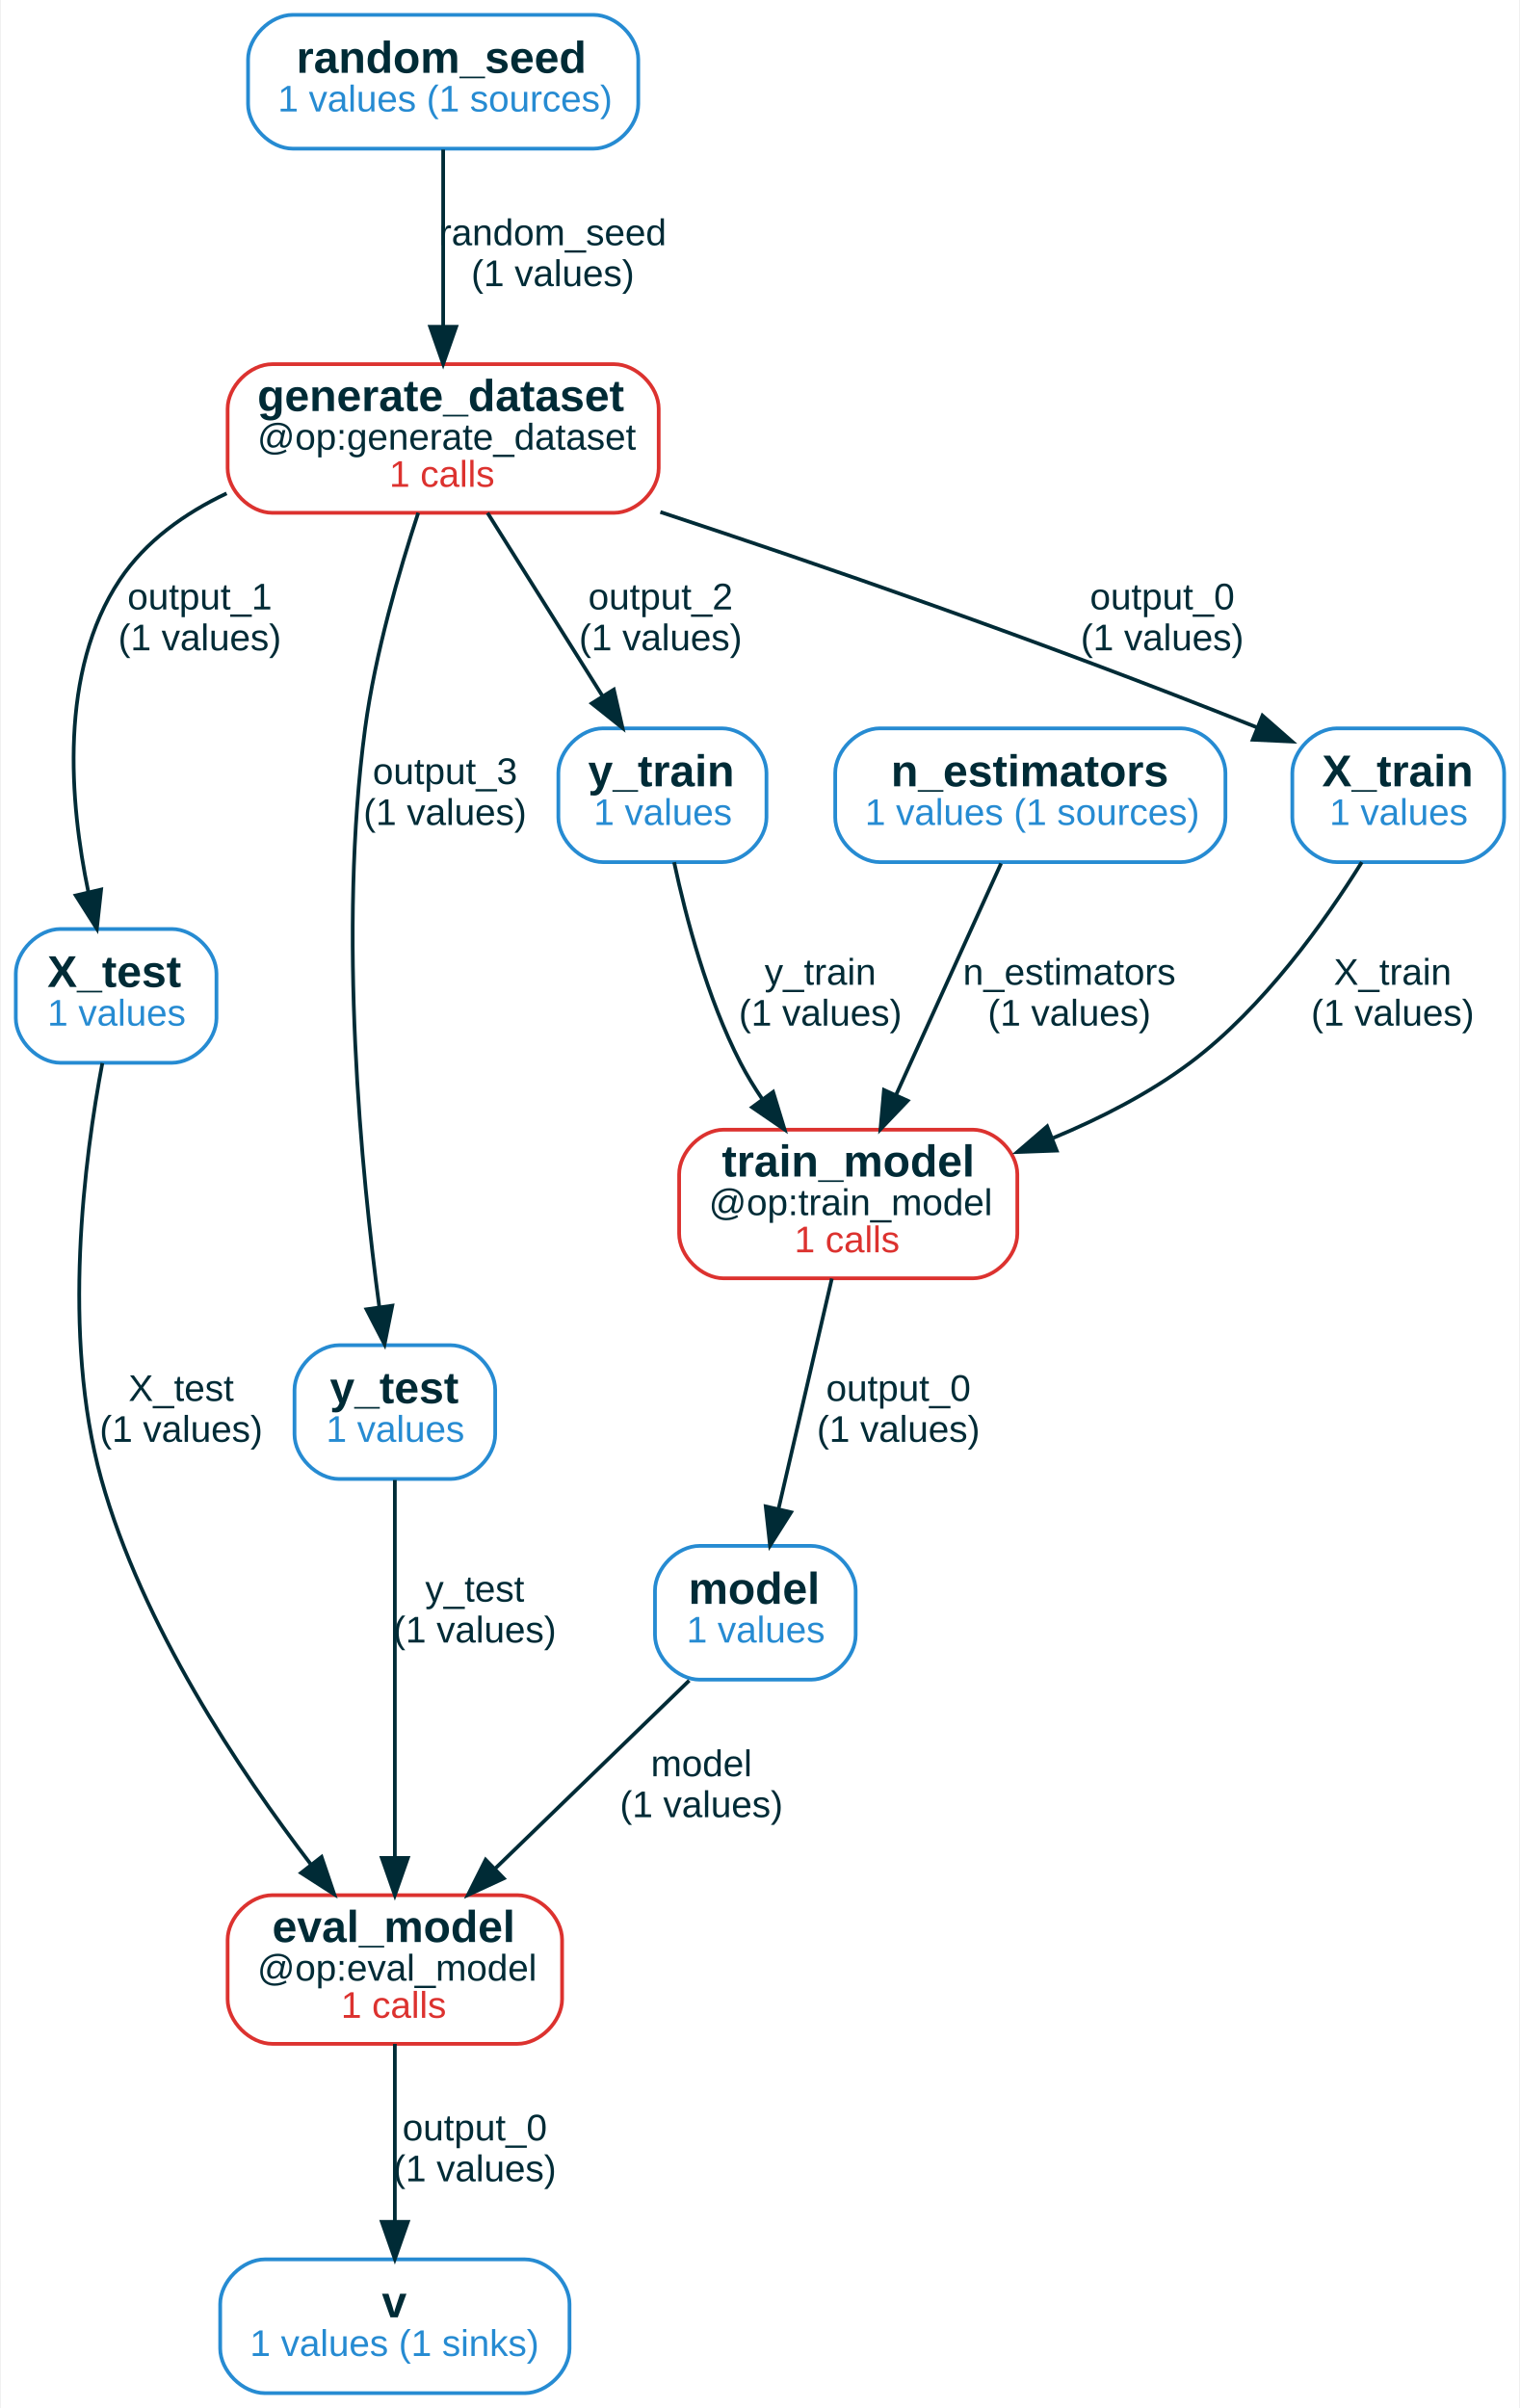
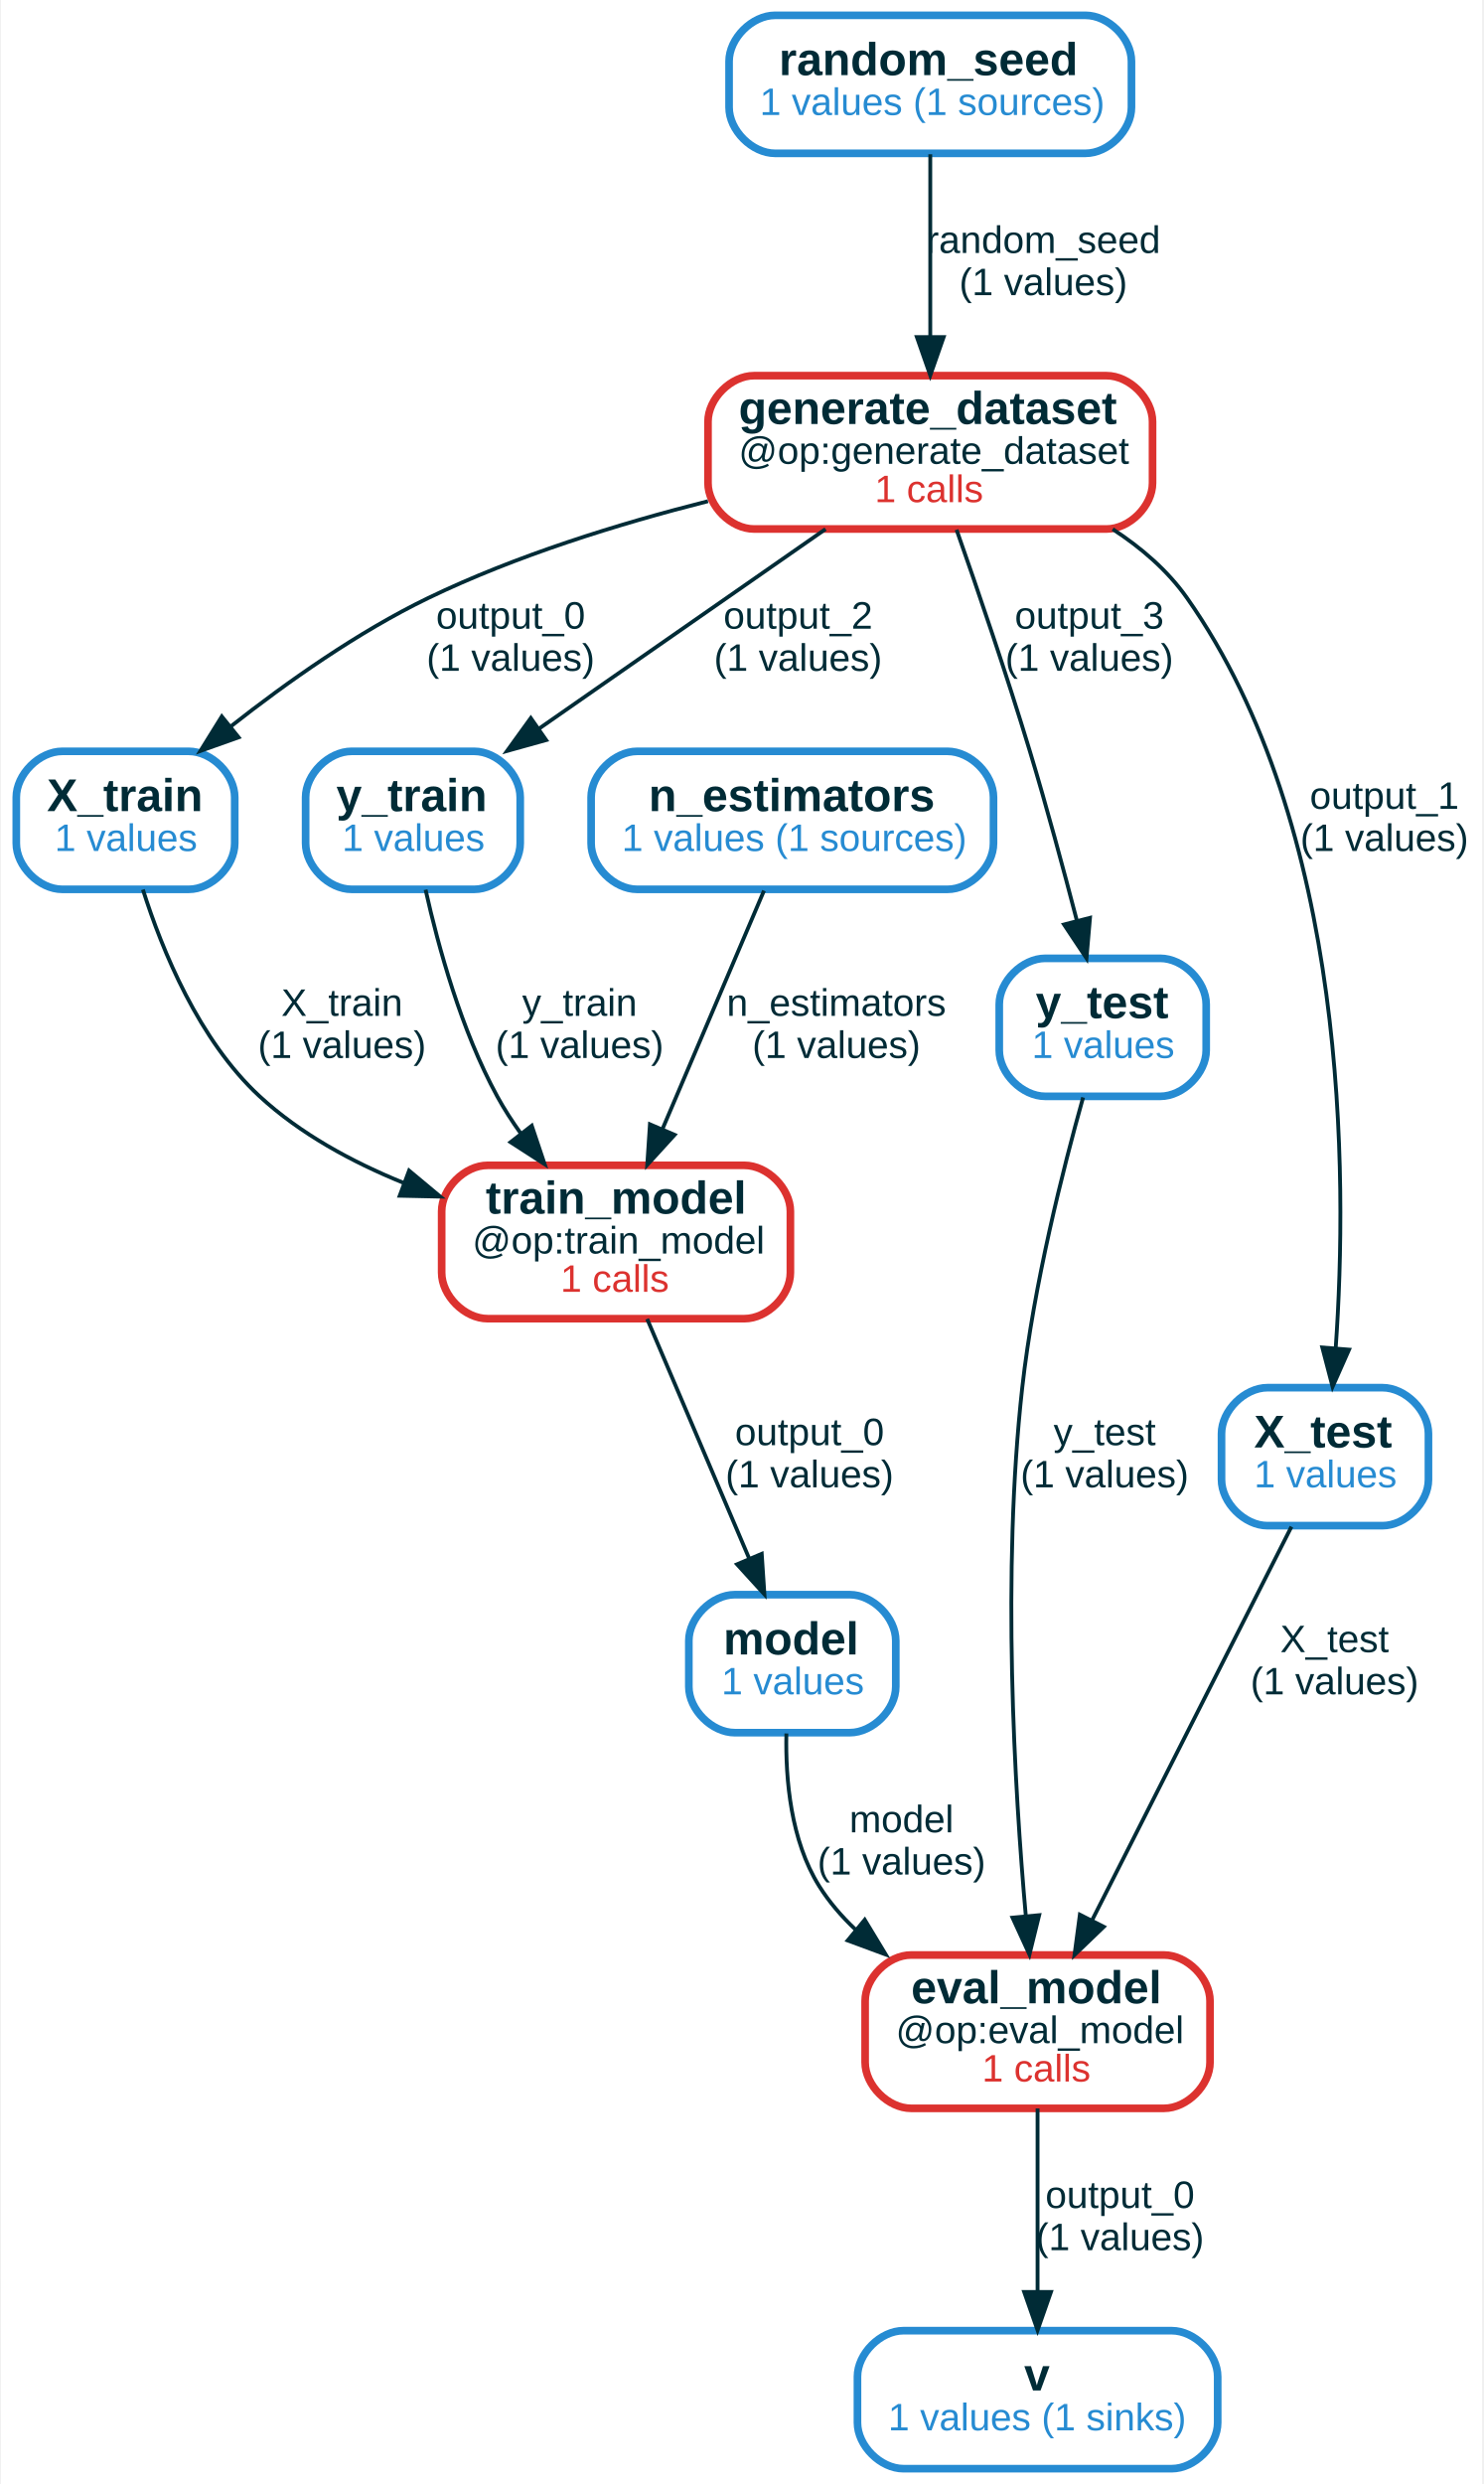
- <svg xmlns="http://www.w3.org/2000/svg" width="409pt" height="648pt" viewBox="0.00 0.00 408.50 648.00">
+ <svg xmlns="http://www.w3.org/2000/svg" width="387pt" height="648pt" viewBox="0.00 0.00 386.50 648.00">
  <g id="graph0" class="graph" transform="scale(1 1) rotate(0) translate(4 644)">
-     <polygon fill="white" stroke="transparent" points="-4,4 -4,-644 404.5,-644 404.5,4 -4,4" />
+     <polygon fill="white" stroke="transparent" points="-4,4 -4,-644 382.5,-644 382.5,4 -4,4" />
    <g id="node1" class="node">
-       <path fill="none" stroke="#268bd2" d="M137,-36C137,-36 67,-36 67,-36 61,-36 55,-30 55,-24 55,-24 55,-12 55,-12 55,-6 61,0 67,0 67,0 137,0 137,0 143,0 149,-6 149,-12 149,-12 149,-24 149,-24 149,-30 143,-36 137,-36" />
-       <text text-anchor="start" x="98.5" y="-20.4" font-family="Liberation Sans,Helvetica,Arial,sans-serif" font-weight="bold" font-size="12.00" fill="#002b36">v</text>
-       <text text-anchor="start" x="63" y="-10" font-family="Liberation Sans,Helvetica,Arial,sans-serif" font-size="10.00" fill="#268bd2">1 values (1 sinks)</text>
+       <path fill="none" stroke="#268bd2" stroke-width="2" d="M45,-448C45,-448 12,-448 12,-448 6,-448 0,-442 0,-436 0,-436 0,-424 0,-424 0,-418 6,-412 12,-412 12,-412 45,-412 45,-412 51,-412 57,-418 57,-424 57,-424 57,-436 57,-436 57,-442 51,-448 45,-448" />
+       <text text-anchor="start" x="8" y="-432.4" font-family="Liberation Sans,Helvetica,Arial,sans-serif" font-weight="bold" font-size="12.00" fill="#002b36">X_train</text>
+       <text text-anchor="start" x="10" y="-422" font-family="Liberation Sans,Helvetica,Arial,sans-serif" font-size="10.00" fill="#268bd2">1 values</text>
+     </g>
+     <g id="node10" class="node">
+       <path fill="none" stroke="#dc322f" stroke-width="2" d="M190,-340C190,-340 123,-340 123,-340 117,-340 111,-334 111,-328 111,-328 111,-312 111,-312 111,-306 117,-300 123,-300 123,-300 190,-300 190,-300 196,-300 202,-306 202,-312 202,-312 202,-328 202,-328 202,-334 196,-340 190,-340" />
+       <text text-anchor="start" x="122.5" y="-327.4" font-family="Liberation Sans,Helvetica,Arial,sans-serif" font-weight="bold" font-size="12.00" fill="#002b36">train_model</text>
+       <text text-anchor="start" x="119" y="-317" font-family="Liberation Sans,Helvetica,Arial,sans-serif" font-size="10.00" fill="#002b36">@op:train_model</text>
+       <text text-anchor="start" x="142" y="-307" font-family="Liberation Sans,Helvetica,Arial,sans-serif" font-size="10.00" fill="#dc322f">1 calls</text>
+     </g>
+     <g id="edge11" class="edge">
+       <path fill="none" stroke="#002b36" d="M33.04,-411.93C38.08,-396.03 47.65,-372.64 63.5,-358 74.08,-348.23 87.56,-340.91 100.95,-335.47" />
+       <polygon fill="#002b36" stroke="#002b36" points="102.5,-338.62 110.64,-331.84 100.05,-332.07 102.5,-338.62" />
+       <text text-anchor="middle" x="85" y="-379" font-family="Liberation Sans,Helvetica,Arial,sans-serif" font-size="10.00" fill="#002b36">X_train</text>
+       <text text-anchor="middle" x="85" y="-368" font-family="Liberation Sans,Helvetica,Arial,sans-serif" font-size="10.00" fill="#002b36">(1 values)</text>
    </g>
    <g id="node2" class="node">
-       <path fill="none" stroke="#268bd2" d="M155.5,-640C155.5,-640 74.5,-640 74.5,-640 68.5,-640 62.5,-634 62.5,-628 62.5,-628 62.5,-616 62.5,-616 62.5,-610 68.5,-604 74.5,-604 74.5,-604 155.5,-604 155.5,-604 161.5,-604 167.5,-610 167.5,-616 167.5,-616 167.5,-628 167.5,-628 167.5,-634 161.5,-640 155.5,-640" />
-       <text text-anchor="start" x="75.5" y="-624.4" font-family="Liberation Sans,Helvetica,Arial,sans-serif" font-weight="bold" font-size="12.00" fill="#002b36">random_seed</text>
-       <text text-anchor="start" x="70.5" y="-614" font-family="Liberation Sans,Helvetica,Arial,sans-serif" font-size="10.00" fill="#268bd2">1 values (1 sources)</text>
+       <path fill="none" stroke="#268bd2" stroke-width="2" d="M301.5,-36C301.5,-36 231.5,-36 231.5,-36 225.5,-36 219.5,-30 219.5,-24 219.5,-24 219.5,-12 219.5,-12 219.5,-6 225.5,0 231.5,0 231.5,0 301.5,0 301.5,0 307.5,0 313.5,-6 313.5,-12 313.5,-12 313.5,-24 313.5,-24 313.5,-30 307.5,-36 301.5,-36" />
+       <text text-anchor="start" x="263" y="-20.4" font-family="Liberation Sans,Helvetica,Arial,sans-serif" font-weight="bold" font-size="12.00" fill="#002b36">v</text>
+       <text text-anchor="start" x="227.5" y="-10" font-family="Liberation Sans,Helvetica,Arial,sans-serif" font-size="10.00" fill="#268bd2">1 values (1 sinks)</text>
+     </g>
+     <g id="node3" class="node">
+       <path fill="none" stroke="#268bd2" stroke-width="2" d="M243,-448C243,-448 162,-448 162,-448 156,-448 150,-442 150,-436 150,-436 150,-424 150,-424 150,-418 156,-412 162,-412 162,-412 243,-412 243,-412 249,-412 255,-418 255,-424 255,-424 255,-436 255,-436 255,-442 249,-448 243,-448" />
+       <text text-anchor="start" x="165" y="-432.4" font-family="Liberation Sans,Helvetica,Arial,sans-serif" font-weight="bold" font-size="12.00" fill="#002b36">n_estimators</text>
+       <text text-anchor="start" x="158" y="-422" font-family="Liberation Sans,Helvetica,Arial,sans-serif" font-size="10.00" fill="#268bd2">1 values (1 sources)</text>
+     </g>
+     <g id="edge12" class="edge">
+       <path fill="none" stroke="#002b36" d="M195.11,-411.65C187.98,-394.92 177.07,-369.3 168.66,-349.56" />
+       <polygon fill="#002b36" stroke="#002b36" points="171.79,-347.96 164.65,-340.13 165.35,-350.7 171.79,-347.96" />
+       <text text-anchor="middle" x="214" y="-379" font-family="Liberation Sans,Helvetica,Arial,sans-serif" font-size="10.00" fill="#002b36">n_estimators</text>
+       <text text-anchor="middle" x="214" y="-368" font-family="Liberation Sans,Helvetica,Arial,sans-serif" font-size="10.00" fill="#002b36">(1 values)</text>
+     </g>
+     <g id="node4" class="node">
+       <path fill="none" stroke="#268bd2" stroke-width="2" d="M119.5,-448C119.5,-448 87.5,-448 87.5,-448 81.5,-448 75.5,-442 75.5,-436 75.5,-436 75.5,-424 75.5,-424 75.5,-418 81.5,-412 87.5,-412 87.5,-412 119.5,-412 119.5,-412 125.5,-412 131.5,-418 131.5,-424 131.5,-424 131.5,-436 131.5,-436 131.5,-442 125.5,-448 119.5,-448" />
+       <text text-anchor="start" x="83.5" y="-432.4" font-family="Liberation Sans,Helvetica,Arial,sans-serif" font-weight="bold" font-size="12.00" fill="#002b36">y_train</text>
+       <text text-anchor="start" x="85" y="-422" font-family="Liberation Sans,Helvetica,Arial,sans-serif" font-size="10.00" fill="#268bd2">1 values</text>
+     </g>
+     <g id="edge13" class="edge">
+       <path fill="none" stroke="#002b36" d="M106.8,-411.9C110.12,-397.02 116.11,-375.22 125.5,-358 127.29,-354.72 129.4,-351.45 131.66,-348.3" />
+       <polygon fill="#002b36" stroke="#002b36" points="134.51,-350.34 137.88,-340.29 128.98,-346.04 134.51,-350.34" />
+       <text text-anchor="middle" x="147" y="-379" font-family="Liberation Sans,Helvetica,Arial,sans-serif" font-size="10.00" fill="#002b36">y_train</text>
+       <text text-anchor="middle" x="147" y="-368" font-family="Liberation Sans,Helvetica,Arial,sans-serif" font-size="10.00" fill="#002b36">(1 values)</text>
+     </g>
+     <g id="node5" class="node">
+       <path fill="none" stroke="#268bd2" stroke-width="2" d="M217.5,-228C217.5,-228 187.5,-228 187.5,-228 181.5,-228 175.5,-222 175.5,-216 175.5,-216 175.5,-204 175.5,-204 175.5,-198 181.5,-192 187.5,-192 187.5,-192 217.5,-192 217.5,-192 223.5,-192 229.5,-198 229.5,-204 229.5,-204 229.5,-216 229.5,-216 229.5,-222 223.5,-228 217.5,-228" />
+       <text text-anchor="start" x="184.5" y="-212.4" font-family="Liberation Sans,Helvetica,Arial,sans-serif" font-weight="bold" font-size="12.00" fill="#002b36">model</text>
+       <text text-anchor="start" x="184" y="-202" font-family="Liberation Sans,Helvetica,Arial,sans-serif" font-size="10.00" fill="#268bd2">1 values</text>
    </g>
    <g id="node9" class="node">
-       <path fill="none" stroke="#dc322f" d="M161,-546C161,-546 69,-546 69,-546 63,-546 57,-540 57,-534 57,-534 57,-518 57,-518 57,-512 63,-506 69,-506 69,-506 161,-506 161,-506 167,-506 173,-512 173,-518 173,-518 173,-534 173,-534 173,-540 167,-546 161,-546" />
-       <text text-anchor="start" x="65" y="-533.4" font-family="Liberation Sans,Helvetica,Arial,sans-serif" font-weight="bold" font-size="12.00" fill="#002b36">generate_dataset</text>
-       <text text-anchor="start" x="65" y="-523" font-family="Liberation Sans,Helvetica,Arial,sans-serif" font-size="10.00" fill="#002b36">@op:generate_dataset</text>
-       <text text-anchor="start" x="100.5" y="-513" font-family="Liberation Sans,Helvetica,Arial,sans-serif" font-size="10.00" fill="#dc322f">1 calls</text>
+       <path fill="none" stroke="#dc322f" stroke-width="2" d="M299.5,-134C299.5,-134 233.5,-134 233.5,-134 227.5,-134 221.5,-128 221.5,-122 221.5,-122 221.5,-106 221.5,-106 221.5,-100 227.5,-94 233.5,-94 233.5,-94 299.5,-94 299.5,-94 305.5,-94 311.5,-100 311.5,-106 311.5,-106 311.5,-122 311.5,-122 311.5,-128 305.5,-134 299.5,-134" />
+       <text text-anchor="start" x="233.5" y="-121.4" font-family="Liberation Sans,Helvetica,Arial,sans-serif" font-weight="bold" font-size="12.00" fill="#002b36">eval_model</text>
+       <text text-anchor="start" x="229.5" y="-111" font-family="Liberation Sans,Helvetica,Arial,sans-serif" font-size="10.00" fill="#002b36">@op:eval_model</text>
+       <text text-anchor="start" x="252" y="-101" font-family="Liberation Sans,Helvetica,Arial,sans-serif" font-size="10.00" fill="#dc322f">1 calls</text>
+     </g>
+     <g id="edge3" class="edge">
+       <path fill="none" stroke="#002b36" d="M200.95,-191.79C200.7,-179.77 202.1,-163.84 209.5,-152 212.1,-147.84 215.36,-144.06 218.99,-140.64" />
+       <polygon fill="#002b36" stroke="#002b36" points="221.4,-143.19 226.89,-134.12 216.95,-137.79 221.4,-143.19" />
+       <text text-anchor="middle" x="231" y="-166" font-family="Liberation Sans,Helvetica,Arial,sans-serif" font-size="10.00" fill="#002b36">model</text>
+       <text text-anchor="middle" x="231" y="-155" font-family="Liberation Sans,Helvetica,Arial,sans-serif" font-size="10.00" fill="#002b36">(1 values)</text>
+     </g>
+     <g id="node6" class="node">
+       <path fill="none" stroke="#268bd2" stroke-width="2" d="M279,-640C279,-640 198,-640 198,-640 192,-640 186,-634 186,-628 186,-628 186,-616 186,-616 186,-610 192,-604 198,-604 198,-604 279,-604 279,-604 285,-604 291,-610 291,-616 291,-616 291,-628 291,-628 291,-634 285,-640 279,-640" />
+       <text text-anchor="start" x="199" y="-624.4" font-family="Liberation Sans,Helvetica,Arial,sans-serif" font-weight="bold" font-size="12.00" fill="#002b36">random_seed</text>
+       <text text-anchor="start" x="194" y="-614" font-family="Liberation Sans,Helvetica,Arial,sans-serif" font-size="10.00" fill="#268bd2">1 values (1 sources)</text>
+     </g>
+     <g id="node11" class="node">
+       <path fill="none" stroke="#dc322f" stroke-width="2" d="M284.5,-546C284.5,-546 192.5,-546 192.5,-546 186.5,-546 180.5,-540 180.5,-534 180.5,-534 180.5,-518 180.5,-518 180.5,-512 186.5,-506 192.5,-506 192.5,-506 284.5,-506 284.5,-506 290.5,-506 296.5,-512 296.5,-518 296.5,-518 296.5,-534 296.5,-534 296.5,-540 290.5,-546 284.5,-546" />
+       <text text-anchor="start" x="188.5" y="-533.4" font-family="Liberation Sans,Helvetica,Arial,sans-serif" font-weight="bold" font-size="12.00" fill="#002b36">generate_dataset</text>
+       <text text-anchor="start" x="188.5" y="-523" font-family="Liberation Sans,Helvetica,Arial,sans-serif" font-size="10.00" fill="#002b36">@op:generate_dataset</text>
+       <text text-anchor="start" x="224" y="-513" font-family="Liberation Sans,Helvetica,Arial,sans-serif" font-size="10.00" fill="#dc322f">1 calls</text>
    </g>
    <g id="edge9" class="edge">
-       <path fill="none" stroke="#002b36" d="M115,-603.76C115,-590.5 115,-571.86 115,-556.27" />
-       <polygon fill="#002b36" stroke="#002b36" points="118.5,-556.07 115,-546.07 111.5,-556.07 118.5,-556.07" />
-       <text text-anchor="middle" x="144.5" y="-578" font-family="Liberation Sans,Helvetica,Arial,sans-serif" font-size="10.00" fill="#002b36">random_seed</text>
-       <text text-anchor="middle" x="144.5" y="-567" font-family="Liberation Sans,Helvetica,Arial,sans-serif" font-size="10.00" fill="#002b36">(1 values)</text>
+       <path fill="none" stroke="#002b36" d="M238.5,-603.76C238.5,-590.5 238.5,-571.86 238.5,-556.27" />
+       <polygon fill="#002b36" stroke="#002b36" points="242,-556.07 238.5,-546.07 235,-556.07 242,-556.07" />
+       <text text-anchor="middle" x="268" y="-578" font-family="Liberation Sans,Helvetica,Arial,sans-serif" font-size="10.00" fill="#002b36">random_seed</text>
+       <text text-anchor="middle" x="268" y="-567" font-family="Liberation Sans,Helvetica,Arial,sans-serif" font-size="10.00" fill="#002b36">(1 values)</text>
    </g>
-     <g id="node3" class="node">
-       <path fill="none" stroke="#268bd2" d="M42,-394C42,-394 12,-394 12,-394 6,-394 0,-388 0,-382 0,-382 0,-370 0,-370 0,-364 6,-358 12,-358 12,-358 42,-358 42,-358 48,-358 54,-364 54,-370 54,-370 54,-382 54,-382 54,-388 48,-394 42,-394" />
-       <text text-anchor="start" x="8.5" y="-378.4" font-family="Liberation Sans,Helvetica,Arial,sans-serif" font-weight="bold" font-size="12.00" fill="#002b36">X_test</text>
-       <text text-anchor="start" x="8.5" y="-368" font-family="Liberation Sans,Helvetica,Arial,sans-serif" font-size="10.00" fill="#268bd2">1 values</text>
+     <g id="node7" class="node">
+       <path fill="none" stroke="#268bd2" stroke-width="2" d="M298.5,-394C298.5,-394 268.5,-394 268.5,-394 262.5,-394 256.5,-388 256.5,-382 256.5,-382 256.5,-370 256.5,-370 256.5,-364 262.5,-358 268.5,-358 268.5,-358 298.5,-358 298.5,-358 304.5,-358 310.5,-364 310.5,-370 310.5,-370 310.5,-382 310.5,-382 310.5,-388 304.5,-394 298.5,-394" />
+       <text text-anchor="start" x="266" y="-378.4" font-family="Liberation Sans,Helvetica,Arial,sans-serif" font-weight="bold" font-size="12.00" fill="#002b36">y_test</text>
+       <text text-anchor="start" x="265" y="-368" font-family="Liberation Sans,Helvetica,Arial,sans-serif" font-size="10.00" fill="#268bd2">1 values</text>
    </g>
-     <g id="node10" class="node">
-       <path fill="none" stroke="#dc322f" d="M135,-134C135,-134 69,-134 69,-134 63,-134 57,-128 57,-122 57,-122 57,-106 57,-106 57,-100 63,-94 69,-94 69,-94 135,-94 135,-94 141,-94 147,-100 147,-106 147,-106 147,-122 147,-122 147,-128 141,-134 135,-134" />
-       <text text-anchor="start" x="69" y="-121.4" font-family="Liberation Sans,Helvetica,Arial,sans-serif" font-weight="bold" font-size="12.00" fill="#002b36">eval_model</text>
-       <text text-anchor="start" x="65" y="-111" font-family="Liberation Sans,Helvetica,Arial,sans-serif" font-size="10.00" fill="#002b36">@op:eval_model</text>
-       <text text-anchor="start" x="87.5" y="-101" font-family="Liberation Sans,Helvetica,Arial,sans-serif" font-size="10.00" fill="#dc322f">1 calls</text>
+     <g id="edge4" class="edge">
+       <path fill="none" stroke="#002b36" d="M278.38,-357.71C273.19,-339.19 265.49,-308.81 262.5,-282 257.14,-233.89 260.47,-177.51 263.44,-144.11" />
+       <polygon fill="#002b36" stroke="#002b36" points="266.92,-144.39 264.38,-134.11 259.96,-143.74 266.92,-144.39" />
+       <text text-anchor="middle" x="284" y="-267" font-family="Liberation Sans,Helvetica,Arial,sans-serif" font-size="10.00" fill="#002b36">y_test</text>
+       <text text-anchor="middle" x="284" y="-256" font-family="Liberation Sans,Helvetica,Arial,sans-serif" font-size="10.00" fill="#002b36">(1 values)</text>
+     </g>
+     <g id="node8" class="node">
+       <path fill="none" stroke="#268bd2" stroke-width="2" d="M356.5,-282C356.5,-282 326.5,-282 326.5,-282 320.5,-282 314.5,-276 314.5,-270 314.5,-270 314.5,-258 314.5,-258 314.5,-252 320.5,-246 326.5,-246 326.5,-246 356.5,-246 356.5,-246 362.5,-246 368.5,-252 368.5,-258 368.5,-258 368.5,-270 368.5,-270 368.5,-276 362.5,-282 356.5,-282" />
+       <text text-anchor="start" x="323" y="-266.4" font-family="Liberation Sans,Helvetica,Arial,sans-serif" font-weight="bold" font-size="12.00" fill="#002b36">X_test</text>
+       <text text-anchor="start" x="323" y="-256" font-family="Liberation Sans,Helvetica,Arial,sans-serif" font-size="10.00" fill="#268bd2">1 values</text>
    </g>
    <g id="edge2" class="edge">
-       <path fill="none" stroke="#002b36" d="M23.29,-357.92C18.56,-332.85 12.19,-284.86 23,-246 33.94,-206.69 60.2,-167.38 79.45,-142.23" />
-       <polygon fill="#002b36" stroke="#002b36" points="82.28,-144.3 85.68,-134.26 76.76,-139.99 82.28,-144.3" />
-       <text text-anchor="middle" x="44.5" y="-267" font-family="Liberation Sans,Helvetica,Arial,sans-serif" font-size="10.00" fill="#002b36">X_test</text>
-       <text text-anchor="middle" x="44.5" y="-256" font-family="Liberation Sans,Helvetica,Arial,sans-serif" font-size="10.00" fill="#002b36">(1 values)</text>
+       <path fill="none" stroke="#002b36" d="M332.75,-245.73C319.99,-220.55 296.13,-173.46 280.79,-143.2" />
+       <polygon fill="#002b36" stroke="#002b36" points="283.78,-141.36 276.14,-134.02 277.54,-144.52 283.78,-141.36" />
+       <text text-anchor="middle" x="344" y="-213" font-family="Liberation Sans,Helvetica,Arial,sans-serif" font-size="10.00" fill="#002b36">X_test</text>
+       <text text-anchor="middle" x="344" y="-202" font-family="Liberation Sans,Helvetica,Arial,sans-serif" font-size="10.00" fill="#002b36">(1 values)</text>
    </g>
-     <g id="node4" class="node">
-       <path fill="none" stroke="#268bd2" d="M117,-282C117,-282 87,-282 87,-282 81,-282 75,-276 75,-270 75,-270 75,-258 75,-258 75,-252 81,-246 87,-246 87,-246 117,-246 117,-246 123,-246 129,-252 129,-258 129,-258 129,-270 129,-270 129,-276 123,-282 117,-282" />
-       <text text-anchor="start" x="84.5" y="-266.4" font-family="Liberation Sans,Helvetica,Arial,sans-serif" font-weight="bold" font-size="12.00" fill="#002b36">y_test</text>
-       <text text-anchor="start" x="83.5" y="-256" font-family="Liberation Sans,Helvetica,Arial,sans-serif" font-size="10.00" fill="#268bd2">1 values</text>
+     <g id="edge1" class="edge">
+       <path fill="none" stroke="#002b36" d="M266.5,-93.98C266.5,-80.34 266.5,-61.75 266.5,-46.5" />
+       <polygon fill="#002b36" stroke="#002b36" points="270,-46.1 266.5,-36.1 263,-46.1 270,-46.1" />
+       <text text-anchor="middle" x="288" y="-68" font-family="Liberation Sans,Helvetica,Arial,sans-serif" font-size="10.00" fill="#002b36">output_0</text>
+       <text text-anchor="middle" x="288" y="-57" font-family="Liberation Sans,Helvetica,Arial,sans-serif" font-size="10.00" fill="#002b36">(1 values)</text>
    </g>
-     <g id="edge4" class="edge">
-       <path fill="none" stroke="#002b36" d="M102,-245.73C102,-220.88 102,-174.68 102,-144.39" />
-       <polygon fill="#002b36" stroke="#002b36" points="105.5,-144.02 102,-134.02 98.5,-144.02 105.5,-144.02" />
-       <text text-anchor="middle" x="123.5" y="-213" font-family="Liberation Sans,Helvetica,Arial,sans-serif" font-size="10.00" fill="#002b36">y_test</text>
-       <text text-anchor="middle" x="123.5" y="-202" font-family="Liberation Sans,Helvetica,Arial,sans-serif" font-size="10.00" fill="#002b36">(1 values)</text>
+     <g id="edge10" class="edge">
+       <path fill="none" stroke="#002b36" d="M164.62,-299.94C172,-282.61 182.96,-256.88 191.2,-237.54" />
+       <polygon fill="#002b36" stroke="#002b36" points="194.52,-238.66 195.22,-228.09 188.08,-235.92 194.52,-238.66" />
+       <text text-anchor="middle" x="207" y="-267" font-family="Liberation Sans,Helvetica,Arial,sans-serif" font-size="10.00" fill="#002b36">output_0</text>
+       <text text-anchor="middle" x="207" y="-256" font-family="Liberation Sans,Helvetica,Arial,sans-serif" font-size="10.00" fill="#002b36">(1 values)</text>
    </g>
-     <g id="node5" class="node">
-       <path fill="none" stroke="#268bd2" d="M214,-228C214,-228 184,-228 184,-228 178,-228 172,-222 172,-216 172,-216 172,-204 172,-204 172,-198 178,-192 184,-192 184,-192 214,-192 214,-192 220,-192 226,-198 226,-204 226,-204 226,-216 226,-216 226,-222 220,-228 214,-228" />
-       <text text-anchor="start" x="181" y="-212.4" font-family="Liberation Sans,Helvetica,Arial,sans-serif" font-weight="bold" font-size="12.00" fill="#002b36">model</text>
-       <text text-anchor="start" x="180.5" y="-202" font-family="Liberation Sans,Helvetica,Arial,sans-serif" font-size="10.00" fill="#268bd2">1 values</text>
+     <g id="edge7" class="edge">
+       <path fill="none" stroke="#002b36" d="M180.49,-513.25C157.14,-507.35 130.37,-499.05 107.5,-488 89.17,-479.14 70.61,-466.01 56.09,-454.59" />
+       <polygon fill="#002b36" stroke="#002b36" points="58.02,-451.65 48.04,-448.1 53.63,-457.1 58.02,-451.65" />
+       <text text-anchor="middle" x="129" y="-480" font-family="Liberation Sans,Helvetica,Arial,sans-serif" font-size="10.00" fill="#002b36">output_0</text>
+       <text text-anchor="middle" x="129" y="-469" font-family="Liberation Sans,Helvetica,Arial,sans-serif" font-size="10.00" fill="#002b36">(1 values)</text>
    </g>
-     <g id="edge3" class="edge">
-       <path fill="none" stroke="#002b36" d="M181.21,-191.76C166.6,-177.6 145.68,-157.33 129,-141.17" />
-       <polygon fill="#002b36" stroke="#002b36" points="131.3,-138.52 121.68,-134.07 126.43,-143.54 131.3,-138.52" />
-       <text text-anchor="middle" x="184.5" y="-166" font-family="Liberation Sans,Helvetica,Arial,sans-serif" font-size="10.00" fill="#002b36">model</text>
-       <text text-anchor="middle" x="184.5" y="-155" font-family="Liberation Sans,Helvetica,Arial,sans-serif" font-size="10.00" fill="#002b36">(1 values)</text>
+     <g id="edge8" class="edge">
+       <path fill="none" stroke="#002b36" d="M211.18,-505.98C189.59,-490.95 159.38,-469.91 136.45,-453.95" />
+       <polygon fill="#002b36" stroke="#002b36" points="138.26,-450.94 128.06,-448.1 134.26,-456.68 138.26,-450.94" />
+       <text text-anchor="middle" x="204" y="-480" font-family="Liberation Sans,Helvetica,Arial,sans-serif" font-size="10.00" fill="#002b36">output_2</text>
+       <text text-anchor="middle" x="204" y="-469" font-family="Liberation Sans,Helvetica,Arial,sans-serif" font-size="10.00" fill="#002b36">(1 values)</text>
    </g>
-     <g id="node6" class="node">
-       <path fill="none" stroke="#268bd2" d="M388.5,-448C388.5,-448 355.5,-448 355.5,-448 349.5,-448 343.5,-442 343.5,-436 343.5,-436 343.5,-424 343.5,-424 343.5,-418 349.5,-412 355.5,-412 355.5,-412 388.5,-412 388.5,-412 394.5,-412 400.5,-418 400.5,-424 400.5,-424 400.5,-436 400.5,-436 400.5,-442 394.5,-448 388.5,-448" />
-       <text text-anchor="start" x="351.5" y="-432.4" font-family="Liberation Sans,Helvetica,Arial,sans-serif" font-weight="bold" font-size="12.00" fill="#002b36">X_train</text>
-       <text text-anchor="start" x="353.5" y="-422" font-family="Liberation Sans,Helvetica,Arial,sans-serif" font-size="10.00" fill="#268bd2">1 values</text>
-     </g>
-     <g id="node11" class="node">
-       <path fill="none" stroke="#dc322f" d="M257.5,-340C257.5,-340 190.5,-340 190.5,-340 184.5,-340 178.5,-334 178.5,-328 178.5,-328 178.5,-312 178.5,-312 178.5,-306 184.5,-300 190.5,-300 190.5,-300 257.5,-300 257.5,-300 263.5,-300 269.5,-306 269.5,-312 269.5,-312 269.5,-328 269.5,-328 269.5,-334 263.5,-340 257.5,-340" />
-       <text text-anchor="start" x="190" y="-327.4" font-family="Liberation Sans,Helvetica,Arial,sans-serif" font-weight="bold" font-size="12.00" fill="#002b36">train_model</text>
-       <text text-anchor="start" x="186.5" y="-317" font-family="Liberation Sans,Helvetica,Arial,sans-serif" font-size="10.00" fill="#002b36">@op:train_model</text>
-       <text text-anchor="start" x="209.5" y="-307" font-family="Liberation Sans,Helvetica,Arial,sans-serif" font-size="10.00" fill="#dc322f">1 calls</text>
-     </g>
-     <g id="edge11" class="edge">
-       <path fill="none" stroke="#002b36" d="M362.2,-411.99C352.32,-396.13 335.73,-372.77 316,-358 305.02,-349.78 291.96,-343.09 279.18,-337.78" />
-       <polygon fill="#002b36" stroke="#002b36" points="280.09,-334.37 269.5,-333.98 277.53,-340.89 280.09,-334.37" />
-       <text text-anchor="middle" x="370.5" y="-379" font-family="Liberation Sans,Helvetica,Arial,sans-serif" font-size="10.00" fill="#002b36">X_train</text>
-       <text text-anchor="middle" x="370.5" y="-368" font-family="Liberation Sans,Helvetica,Arial,sans-serif" font-size="10.00" fill="#002b36">(1 values)</text>
-     </g>
-     <g id="node7" class="node">
-       <path fill="none" stroke="#268bd2" d="M190,-448C190,-448 158,-448 158,-448 152,-448 146,-442 146,-436 146,-436 146,-424 146,-424 146,-418 152,-412 158,-412 158,-412 190,-412 190,-412 196,-412 202,-418 202,-424 202,-424 202,-436 202,-436 202,-442 196,-448 190,-448" />
-       <text text-anchor="start" x="154" y="-432.4" font-family="Liberation Sans,Helvetica,Arial,sans-serif" font-weight="bold" font-size="12.00" fill="#002b36">y_train</text>
-       <text text-anchor="start" x="155.5" y="-422" font-family="Liberation Sans,Helvetica,Arial,sans-serif" font-size="10.00" fill="#268bd2">1 values</text>
-     </g>
-     <g id="edge13" class="edge">
-       <path fill="none" stroke="#002b36" d="M177.15,-411.97C180.32,-397.14 186.04,-375.36 195,-358 196.71,-354.69 198.73,-351.38 200.9,-348.18" />
-       <polygon fill="#002b36" stroke="#002b36" points="203.79,-350.16 206.88,-340.03 198.14,-346.02 203.79,-350.16" />
-       <text text-anchor="middle" x="216.5" y="-379" font-family="Liberation Sans,Helvetica,Arial,sans-serif" font-size="10.00" fill="#002b36">y_train</text>
-       <text text-anchor="middle" x="216.5" y="-368" font-family="Liberation Sans,Helvetica,Arial,sans-serif" font-size="10.00" fill="#002b36">(1 values)</text>
-     </g>
-     <g id="node8" class="node">
-       <path fill="none" stroke="#268bd2" d="M313.5,-448C313.5,-448 232.5,-448 232.5,-448 226.5,-448 220.5,-442 220.5,-436 220.5,-436 220.5,-424 220.5,-424 220.5,-418 226.5,-412 232.5,-412 232.5,-412 313.5,-412 313.5,-412 319.5,-412 325.5,-418 325.5,-424 325.5,-424 325.5,-436 325.5,-436 325.5,-442 319.5,-448 313.5,-448" />
-       <text text-anchor="start" x="235.5" y="-432.4" font-family="Liberation Sans,Helvetica,Arial,sans-serif" font-weight="bold" font-size="12.00" fill="#002b36">n_estimators</text>
-       <text text-anchor="start" x="228.5" y="-422" font-family="Liberation Sans,Helvetica,Arial,sans-serif" font-size="10.00" fill="#268bd2">1 values (1 sources)</text>
-     </g>
-     <g id="edge12" class="edge">
-       <path fill="none" stroke="#002b36" d="M265.13,-411.65C257.5,-394.84 245.81,-369.06 236.84,-349.29" />
-       <polygon fill="#002b36" stroke="#002b36" points="240,-347.79 232.68,-340.13 233.62,-350.68 240,-347.79" />
-       <text text-anchor="middle" x="283.5" y="-379" font-family="Liberation Sans,Helvetica,Arial,sans-serif" font-size="10.00" fill="#002b36">n_estimators</text>
-       <text text-anchor="middle" x="283.5" y="-368" font-family="Liberation Sans,Helvetica,Arial,sans-serif" font-size="10.00" fill="#002b36">(1 values)</text>
+     <g id="edge6" class="edge">
+       <path fill="none" stroke="#002b36" d="M245.36,-505.81C250.82,-490.3 258.5,-467.85 264.5,-448 268.87,-433.54 273.26,-417.28 276.72,-403.97" />
+       <polygon fill="#002b36" stroke="#002b36" points="280.18,-404.57 279.27,-394.01 273.4,-402.83 280.18,-404.57" />
+       <text text-anchor="middle" x="280" y="-480" font-family="Liberation Sans,Helvetica,Arial,sans-serif" font-size="10.00" fill="#002b36">output_3</text>
+       <text text-anchor="middle" x="280" y="-469" font-family="Liberation Sans,Helvetica,Arial,sans-serif" font-size="10.00" fill="#002b36">(1 values)</text>
    </g>
    <g id="edge5" class="edge">
-       <path fill="none" stroke="#002b36" d="M56.73,-511.23C45.41,-505.85 34.93,-498.37 28,-488 11.5,-463.29 14.51,-428.08 19.52,-403.98" />
-       <polygon fill="#002b36" stroke="#002b36" points="22.96,-404.62 21.81,-394.08 16.14,-403.03 22.96,-404.62" />
-       <text text-anchor="middle" x="49.5" y="-480" font-family="Liberation Sans,Helvetica,Arial,sans-serif" font-size="10.00" fill="#002b36">output_1</text>
-       <text text-anchor="middle" x="49.5" y="-469" font-family="Liberation Sans,Helvetica,Arial,sans-serif" font-size="10.00" fill="#002b36">(1 values)</text>
-     </g>
-     <g id="edge6" class="edge">
-       <path fill="none" stroke="#002b36" d="M108.29,-505.99C103.23,-490.58 96.7,-468.19 94,-448 86.66,-393.16 92.99,-328.32 97.8,-292.42" />
-       <polygon fill="#002b36" stroke="#002b36" points="101.31,-292.64 99.23,-282.25 94.37,-291.66 101.31,-292.64" />
-       <text text-anchor="middle" x="115.5" y="-433" font-family="Liberation Sans,Helvetica,Arial,sans-serif" font-size="10.00" fill="#002b36">output_3</text>
-       <text text-anchor="middle" x="115.5" y="-422" font-family="Liberation Sans,Helvetica,Arial,sans-serif" font-size="10.00" fill="#002b36">(1 values)</text>
-     </g>
-     <g id="edge7" class="edge">
-       <path fill="none" stroke="#002b36" d="M173.45,-506.21C215.84,-492.2 274.63,-471.99 333.92,-448.28" />
-       <polygon fill="#002b36" stroke="#002b36" points="335.47,-451.43 343.43,-444.45 332.85,-444.94 335.47,-451.43" />
-       <text text-anchor="middle" x="308.5" y="-480" font-family="Liberation Sans,Helvetica,Arial,sans-serif" font-size="10.00" fill="#002b36">output_0</text>
-       <text text-anchor="middle" x="308.5" y="-469" font-family="Liberation Sans,Helvetica,Arial,sans-serif" font-size="10.00" fill="#002b36">(1 values)</text>
-     </g>
-     <g id="edge8" class="edge">
-       <path fill="none" stroke="#002b36" d="M126.94,-505.98C135.83,-491.81 148.08,-472.3 157.85,-456.74" />
-       <polygon fill="#002b36" stroke="#002b36" points="160.92,-458.43 163.27,-448.1 154.99,-454.71 160.92,-458.43" />
-       <text text-anchor="middle" x="173.5" y="-480" font-family="Liberation Sans,Helvetica,Arial,sans-serif" font-size="10.00" fill="#002b36">output_2</text>
-       <text text-anchor="middle" x="173.5" y="-469" font-family="Liberation Sans,Helvetica,Arial,sans-serif" font-size="10.00" fill="#002b36">(1 values)</text>
-     </g>
-     <g id="edge1" class="edge">
-       <path fill="none" stroke="#002b36" d="M102,-93.98C102,-80.34 102,-61.75 102,-46.5" />
-       <polygon fill="#002b36" stroke="#002b36" points="105.5,-46.1 102,-36.1 98.5,-46.1 105.5,-46.1" />
-       <text text-anchor="middle" x="123.5" y="-68" font-family="Liberation Sans,Helvetica,Arial,sans-serif" font-size="10.00" fill="#002b36">output_0</text>
-       <text text-anchor="middle" x="123.5" y="-57" font-family="Liberation Sans,Helvetica,Arial,sans-serif" font-size="10.00" fill="#002b36">(1 values)</text>
-     </g>
-     <g id="edge10" class="edge">
-       <path fill="none" stroke="#002b36" d="M219.59,-299.94C215.61,-282.77 209.73,-257.35 205.27,-238.07" />
-       <polygon fill="#002b36" stroke="#002b36" points="208.62,-237.04 202.96,-228.09 201.8,-238.62 208.62,-237.04" />
-       <text text-anchor="middle" x="237.5" y="-267" font-family="Liberation Sans,Helvetica,Arial,sans-serif" font-size="10.00" fill="#002b36">output_0</text>
-       <text text-anchor="middle" x="237.5" y="-256" font-family="Liberation Sans,Helvetica,Arial,sans-serif" font-size="10.00" fill="#002b36">(1 values)</text>
+       <path fill="none" stroke="#002b36" d="M286.1,-505.96C293.56,-501.11 300.45,-495.17 305.5,-488 347.51,-428.3 347.46,-337.51 344.3,-292.41" />
+       <polygon fill="#002b36" stroke="#002b36" points="347.78,-291.92 343.48,-282.23 340.8,-292.48 347.78,-291.92" />
+       <text text-anchor="middle" x="357" y="-433" font-family="Liberation Sans,Helvetica,Arial,sans-serif" font-size="10.00" fill="#002b36">output_1</text>
+       <text text-anchor="middle" x="357" y="-422" font-family="Liberation Sans,Helvetica,Arial,sans-serif" font-size="10.00" fill="#002b36">(1 values)</text>
    </g>
  </g>
</svg>
